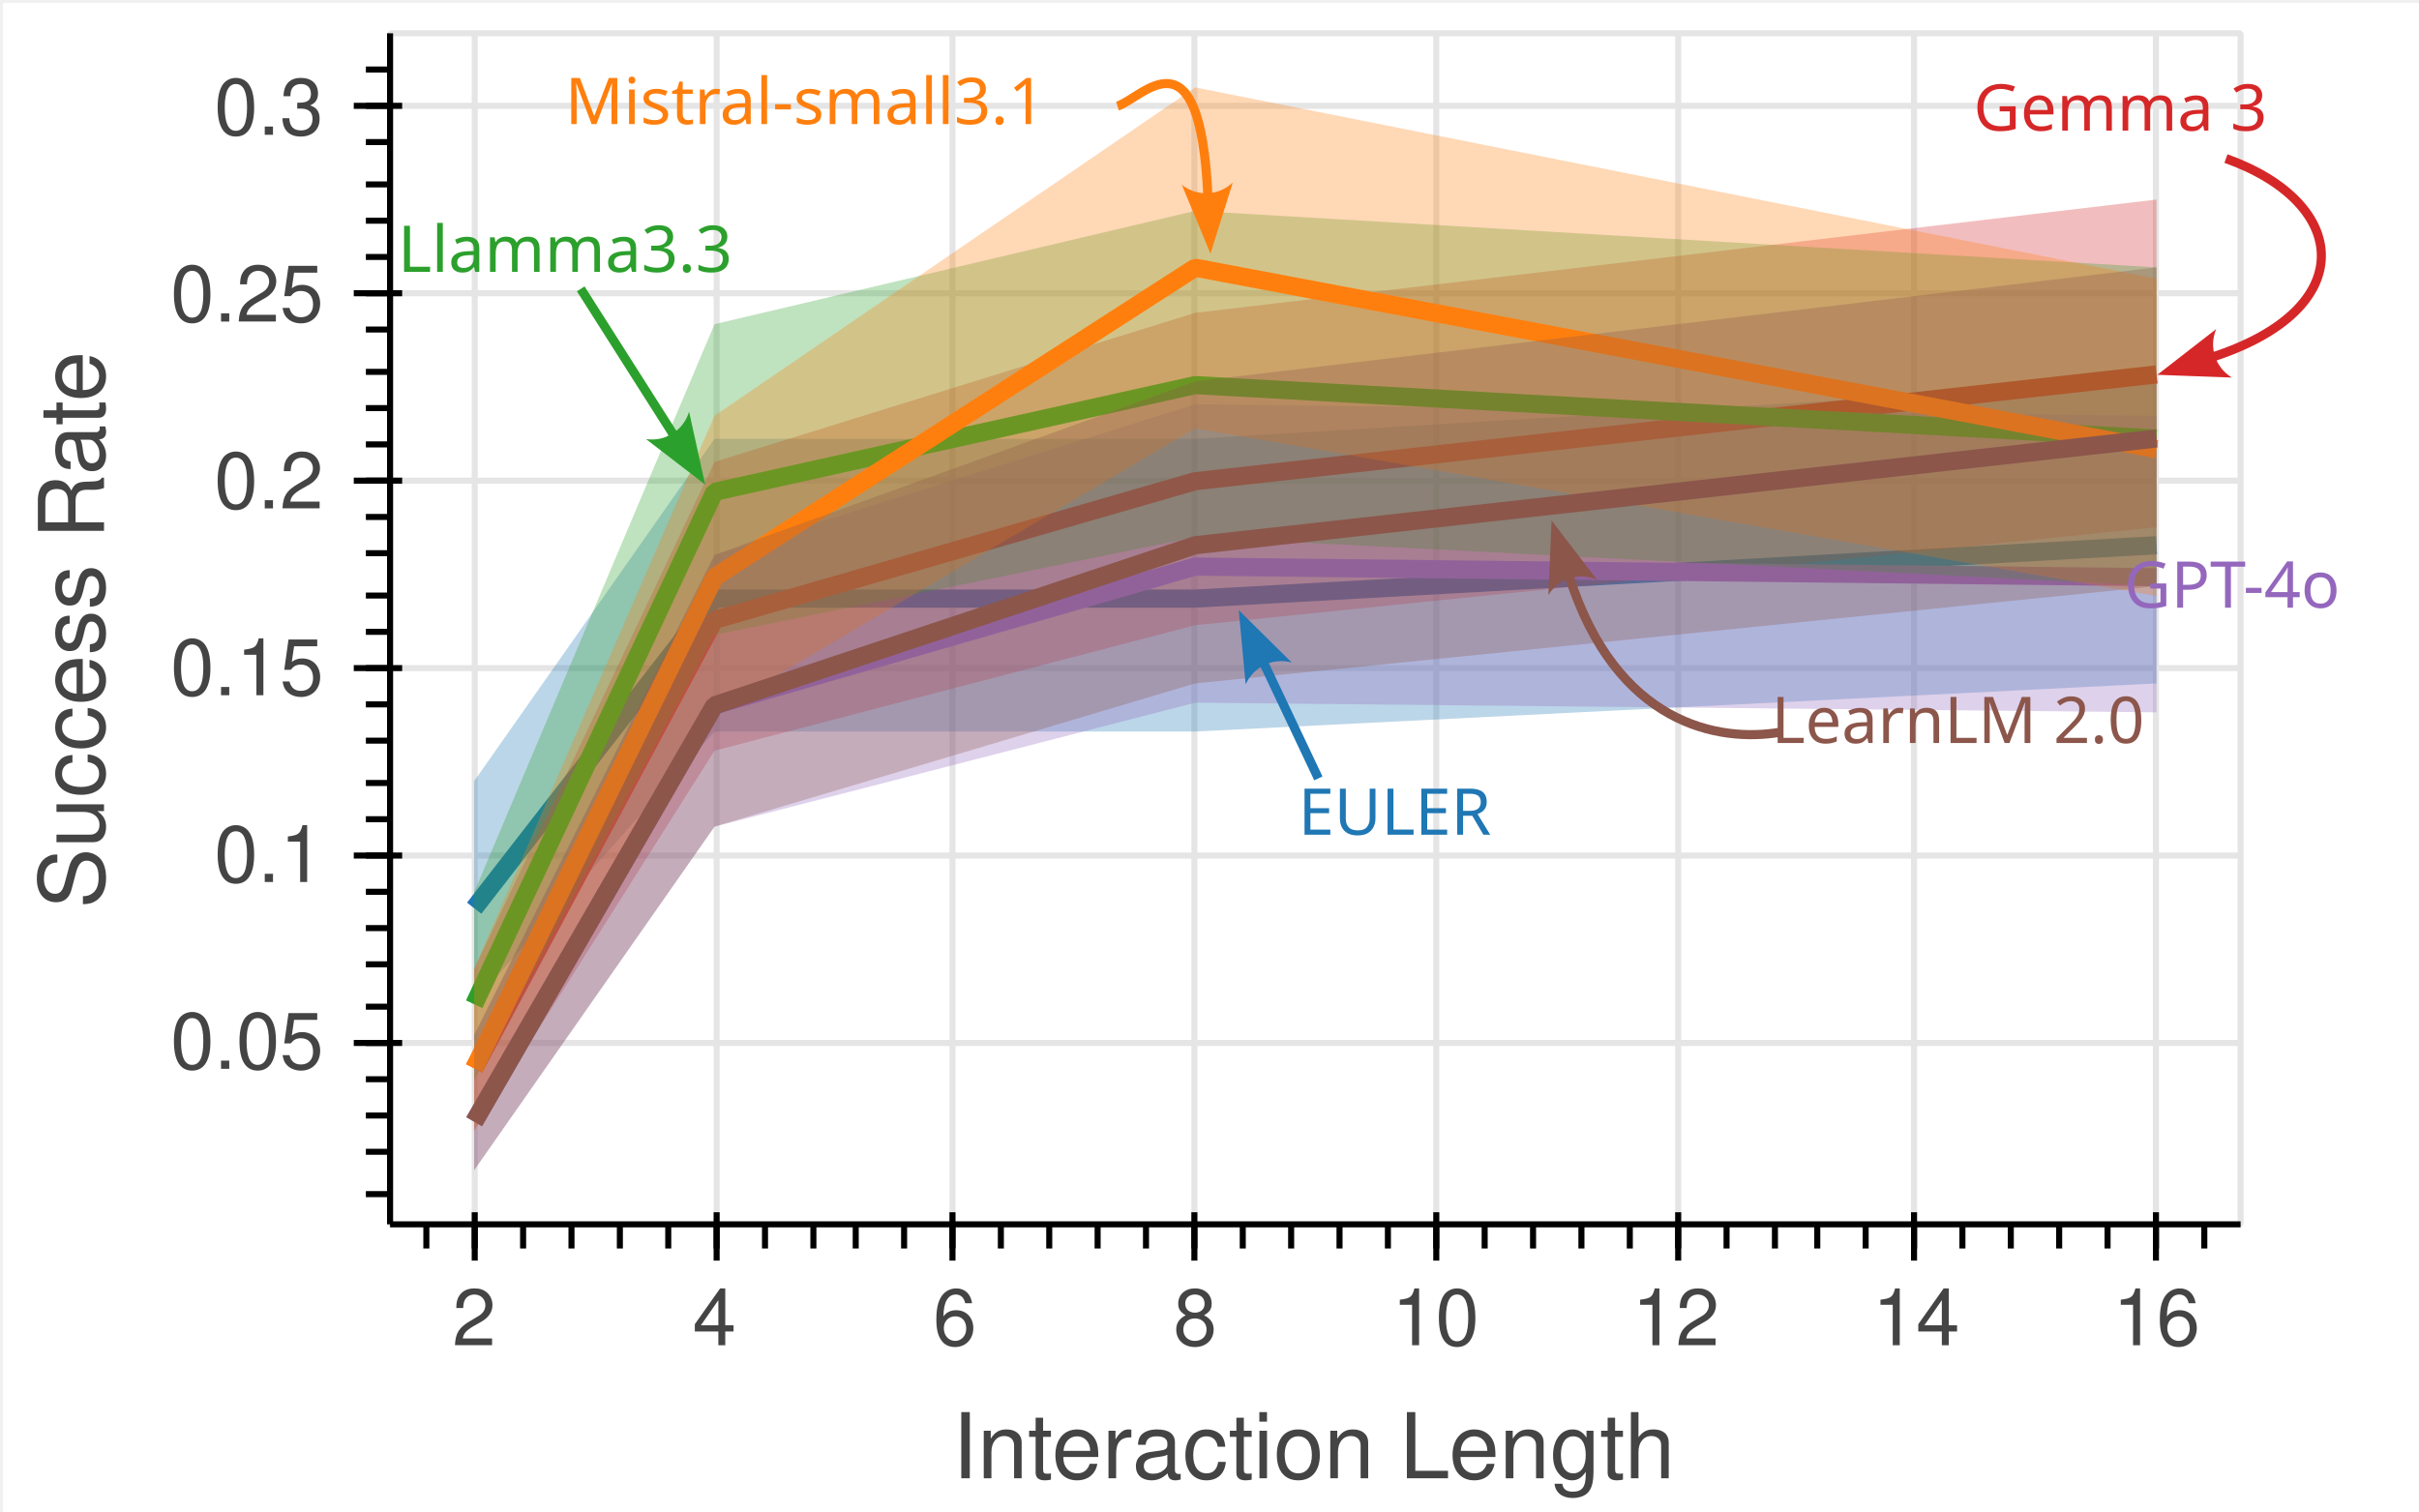
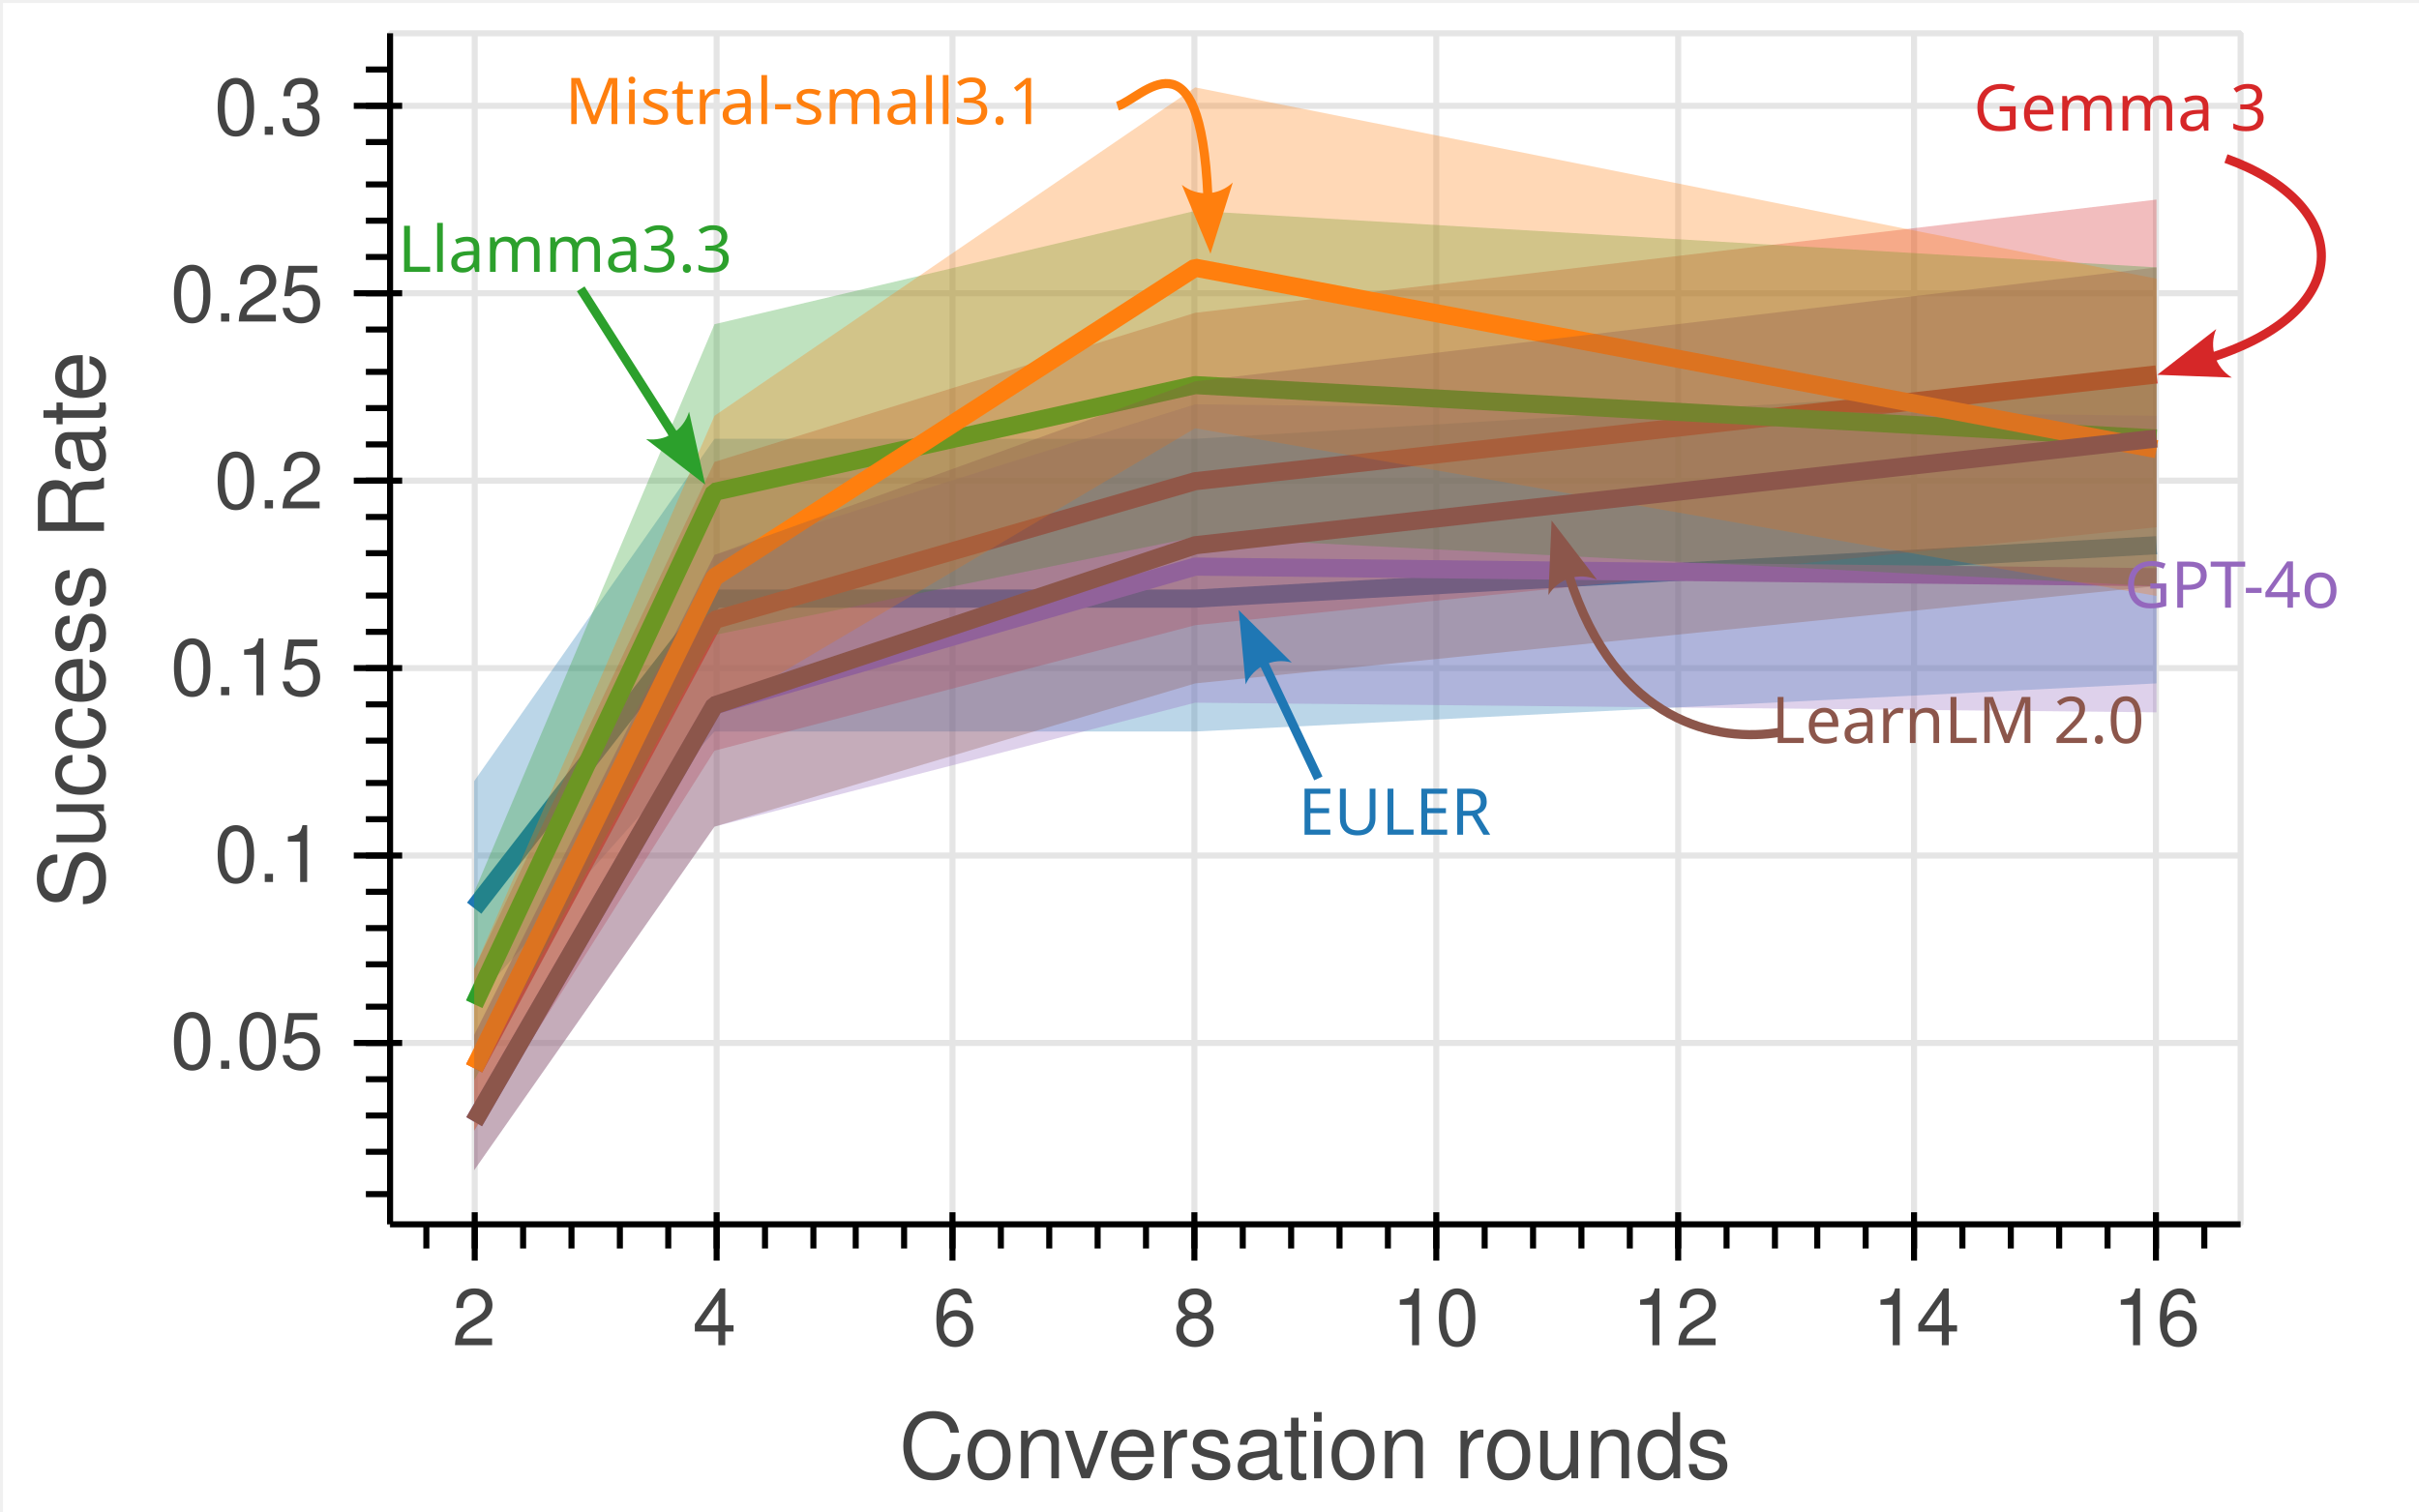
<svg xmlns="http://www.w3.org/2000/svg" version="1.1" width="400" height="250" id="svg165">
  <defs id="defs53">
    <clipPath id="xvOTSpeVQHCM">
      <path fill="none" stroke="none" d="M 0.5 0.5 L 400.5 0.5 L 400.5 250.5 L 0.5 250.5 L 0.5 0.5 Z M 64.5 5.5 L 370.5 5.5 L 370.5 202.5 L 64.5 202.5 L 64.5 5.5 Z" clip-rule="evenodd" id="path2" />
    </clipPath>
    <clipPath id="enSrCtSHNTuz">
      <path fill="none" stroke="none" d="M 64.5 5.5 L 370.5 5.5 L 370.5 202.5 L 64.5 202.5 L 64.5 5.5 Z" id="path5" />
    </clipPath>
    <clipPath id="LwMQEyqnfJTo">
      <path fill="none" stroke="none" d="M 64.5 5.5 L 370.5 5.5 L 370.5 202.5 L 64.5 202.5 L 64.5 5.5 Z" id="path8" />
    </clipPath>
    <clipPath id="XZySKvrpUmvV">
      <path fill="none" stroke="none" d="M 64.5 5.5 L 370.5 5.5 L 370.5 202.5 L 64.5 202.5 L 64.5 5.5 Z" id="path11" />
    </clipPath>
    <clipPath id="nwcWonCBUvOz">
      <path fill="none" stroke="none" d="M 64.5 5.5 L 370.5 5.5 L 370.5 202.5 L 64.5 202.5 L 64.5 5.5 Z" id="path14" />
    </clipPath>
    <clipPath id="JXaSUBuwIHFq">
      <path fill="none" stroke="none" d="M 64.5 5.5 L 370.5 5.5 L 370.5 202.5 L 64.5 202.5 L 64.5 5.5 Z" id="path17" />
    </clipPath>
    <clipPath id="rRLVIFWwSJLZ">
      <path fill="none" stroke="none" d="M 64.5 5.5 L 370.5 5.5 L 370.5 202.5 L 64.5 202.5 L 64.5 5.5 Z" id="path20" />
    </clipPath>
    <clipPath id="VtwfiOXBXaqC">
      <path fill="none" stroke="none" d="M 64.5 5.5 L 370.5 5.5 L 370.5 202.5 L 64.5 202.5 L 64.5 5.5 Z" id="path23" />
    </clipPath>
    <clipPath id="kETTrTgFxRXT">
      <path fill="none" stroke="none" d="M 64.5 5.5 L 370.5 5.5 L 370.5 202.5 L 64.5 202.5 L 64.5 5.5 Z" id="path26" />
    </clipPath>
    <clipPath id="zsKbrWnWrQkD">
      <path fill="none" stroke="none" d="M 64.5 5.5 L 370.5 5.5 L 370.5 202.5 L 64.5 202.5 L 64.5 5.5 Z" id="path29" />
    </clipPath>
    <clipPath id="oauzsUlglBeH">
      <path fill="none" stroke="none" d="M 64.5 5.5 L 370.5 5.5 L 370.5 202.5 L 64.5 202.5 L 64.5 5.5 Z" id="path32" />
    </clipPath>
    <clipPath id="oErmLnkJUuPK">
      <path fill="none" stroke="none" d="M 64.5 5.5 L 370.5 5.5 L 370.5 202.5 L 64.5 202.5 L 64.5 5.5 Z" id="path35" />
    </clipPath>
    <clipPath id="EtJccclEbRir">
      <path fill="none" stroke="none" d="M 64.5 5.5 L 370.5 5.5 L 370.5 202.5 L 64.5 202.5 L 64.5 5.5 Z" id="path38" />
    </clipPath>
    <clipPath id="NwhEFbUTbKKM">
      <path fill="none" stroke="none" d="M 64.5 5.5 L 370.5 5.5 L 370.5 202.5 L 64.5 202.5 L 64.5 5.5 Z" id="path41" />
    </clipPath>
    <clipPath id="ChPsspWODcsf">
      <path fill="none" stroke="none" d="M 64.5 5.5 L 370.5 5.5 L 370.5 202.5 L 64.5 202.5 L 64.5 5.5 Z" id="path44" />
    </clipPath>
    <clipPath id="TAMMTSybwoXE">
      <path fill="none" stroke="none" d="M 64.5 5.5 L 370.5 5.5 L 370.5 202.5 L 64.5 202.5 L 64.5 5.5 Z" id="path47" />
    </clipPath>
    <clipPath id="cgEgAbQsMllK">
      <path fill="none" stroke="none" d="M 64.5 5.5 L 370.5 5.5 L 370.5 202.5 L 64.5 202.5 L 64.5 5.5 Z" id="path50" />
    </clipPath>
    <marker style="overflow:visible" id="Arrow2" refX="0" refY="0" orient="auto-start-reverse" markerWidth="7.7" markerHeight="5.6" viewBox="0 0 7.7 5.6" preserveAspectRatio="xMidYMid">
      <path transform="scale(0.7)" d="M -2,-4 9,0 -2,4 c 2,-2.33 2,-5.66 0,-8 z" style="fill:context-stroke;fill-rule:evenodd;stroke:none" id="arrow2L" />
    </marker>
    <marker style="overflow:visible" id="Arrow2-5" refX="0" refY="0" orient="auto-start-reverse" markerWidth="7.7" markerHeight="5.6" viewBox="0 0 7.7 5.6" preserveAspectRatio="xMidYMid">
      <path transform="scale(0.7)" d="M -2,-4 9,0 -2,4 c 2,-2.33 2,-5.66 0,-8 z" style="fill:context-stroke;fill-rule:evenodd;stroke:none" id="arrow2L-19" />
    </marker>
    <marker style="overflow:visible" id="Arrow2-7" refX="0" refY="0" orient="auto-start-reverse" markerWidth="7.7" markerHeight="5.6" viewBox="0 0 7.7 5.6" preserveAspectRatio="xMidYMid">
      <path transform="scale(0.7)" d="M -2,-4 9,0 -2,4 c 2,-2.33 2,-5.66 0,-8 z" style="fill:context-stroke;fill-rule:evenodd;stroke:none" id="arrow2L-7" />
    </marker>
    <marker style="overflow:visible" id="Arrow2-8" refX="0" refY="0" orient="auto-start-reverse" markerWidth="7.7" markerHeight="5.6" viewBox="0 0 7.7 5.6" preserveAspectRatio="xMidYMid">
      <path transform="scale(0.7)" d="M -2,-4 9,0 -2,4 c 2,-2.33 2,-5.66 0,-8 z" style="fill:context-stroke;fill-rule:evenodd;stroke:none" id="arrow2L-1" />
    </marker>
    <marker style="overflow:visible" id="Arrow2-8-4-8" refX="0" refY="0" orient="auto-start-reverse" markerWidth="7.7" markerHeight="5.6" viewBox="0 0 7.7 5.6" preserveAspectRatio="xMidYMid">
      <path transform="scale(0.7)" d="M -2,-4 9,0 -2,4 c 2,-2.33 2,-5.66 0,-8 z" style="fill:context-stroke;fill-rule:evenodd;stroke:none" id="arrow2L-1-6-8" />
    </marker>
  </defs>
  <path fill="#ffffff" stroke="none" paint-order="stroke" d="M 0.5 0.5 L 400.5 0.5 L 400.5 250.5 L 0.5 250.5 L 0.5 0.5 Z" clip-path="url(#xvOTSpeVQHCM)" id="path55" />
  <path fill="#ffffff" stroke="none" paint-order="stroke" d="M 64.5 5.5 L 370.5 5.5 L 370.5 202.5 L 64.5 202.5 L 64.5 5.5 Z" id="path57" />
  <path fill="none" stroke="#e5e5e5" paint-order="fill" d="M 64.5 5.5 L 370.5 5.5 L 370.5 202.5 L 64.5 202.5 L 64.5 5.5 Z" stroke-linejoin="bevel" stroke-miterlimit="10" id="path59" />
  <path fill="none" stroke="#e5e5e5" paint-order="fill" d="M 78.5 202.5 L 78.5 5.5 M 118.5 202.5 L 118.5 5.5 M 157.5 202.5 L 157.5 5.5 M 197.5 202.5 L 197.5 5.5 M 237.5 202.5 L 237.5 5.5 M 277.5 202.5 L 277.5 5.5 M 316.5 202.5 L 316.5 5.5 M 356.5 202.5 L 356.5 5.5" stroke-linejoin="bevel" stroke-miterlimit="10" clip-path="url(#enSrCtSHNTuz)" id="path61" />
  <path fill="none" stroke="#e5e5e5" paint-order="fill" d="M 64.5 172.5 L 370.5 172.5 M 64.5 141.5 L 370.5 141.5 M 64.5 110.5 L 370.5 110.5 M 64.5 79.5 L 370.5 79.5 M 64.5 48.5 L 370.5 48.5 M 64.5 17.5 L 370.5 17.5" stroke-linejoin="bevel" stroke-miterlimit="10" clip-path="url(#LwMQEyqnfJTo)" id="path63" />
  <path fill="rgb(31,119,180)" stroke="none" paint-order="stroke" d="M 78.409 165.671 L 118.149 120.992 L 197.63 120.992 L 356.591 113.033 L 356.591 63.072 L 197.63 72.576 L 118.149 72.576 L 78.409 129.194 Z" fill-opacity="0.302" clip-path="url(#XZySKvrpUmvV)" id="path65" />
  <path fill="none" stroke="#1f77b4" paint-order="fill" d="M 78.409 150.212 L 118.149 99.008 L 197.63 99.008 L 356.591 90.18" stroke-linejoin="bevel" stroke-miterlimit="10" stroke-width="3" clip-path="url(#nwcWonCBUvOz)" id="path67" />
  <path fill="rgb(214,39,40)" stroke="none" paint-order="stroke" d="M 78.409 187.026 L 118.149 124.16 L 197.63 103.407 L 356.591 87.208 L 356.591 33.009 L 197.63 51.739 L 118.149 76.395 L 78.409 160.232 Z" fill-opacity="0.302" clip-path="url(#JXaSUBuwIHFq)" id="path69" />
  <path fill="none" stroke="#d62728" paint-order="fill" d="M 78.409 176.696 L 118.149 102.539 L 197.63 79.586 L 356.591 61.929" stroke-linejoin="bevel" stroke-miterlimit="10" stroke-width="3" clip-path="url(#rRLVIFWwSJLZ)" id="path71" />
  <path fill="rgb(148,103,189)" stroke="none" paint-order="stroke" d="M 78.409 193.545 L 118.149 136.722 L 197.63 116.223 L 356.591 117.815 L 356.591 68.767 L 197.63 66.867 L 118.149 91.777 L 78.409 171.178 Z" fill-opacity="0.302" clip-path="url(#VtwfiOXBXaqC)" id="path73" />
  <path fill="none" stroke="#9467bd" paint-order="fill" d="M 78.409 185.525 L 118.149 116.664 L 197.63 93.711 L 356.591 95.477" stroke-linejoin="bevel" stroke-miterlimit="10" stroke-width="3" clip-path="url(#kETTrTgFxRXT)" id="path75" />
  <path fill="rgb(44,160,44)" stroke="none" paint-order="stroke" d="M 78.409 178.724 L 118.149 105.017 L 197.63 88.836 L 356.591 96.95 L 356.591 44.224 L 197.63 34.874 L 118.149 53.622 L 78.409 147.576 Z" fill-opacity="0.302" clip-path="url(#zsKbrWnWrQkD)" id="path77" />
  <path fill="none" stroke="#2ca02c" paint-order="fill" d="M 78.409 166.102 L 118.149 81.352 L 197.63 63.695 L 356.591 72.523" stroke-linejoin="bevel" stroke-miterlimit="10" stroke-width="3" clip-path="url(#oauzsUlglBeH)" id="path79" />
  <path fill="rgb(255,127,14)" stroke="none" paint-order="stroke" d="M 78.409 187.026 L 118.149 117.815 L 197.63 70.833 L 356.591 98.567 L 356.591 46.1 L 197.63 14.455 L 118.149 68.767 L 78.409 160.232 Z" fill-opacity="0.302" clip-path="url(#oErmLnkJUuPK)" id="path81" />
  <path fill="none" stroke="#ff7f0e" paint-order="fill" d="M 78.409 176.696 L 118.149 95.477 L 197.63 44.273 L 356.591 74.289" stroke-linejoin="bevel" stroke-miterlimit="10" stroke-width="3" clip-path="url(#EtJccclEbRir)" id="path83" />
  <path fill="rgb(140,86,75)" stroke="none" paint-order="stroke" d="M 78.409 193.545 L 118.149 136.722 L 197.63 113.033 L 356.591 96.95 L 356.591 44.224 L 197.63 63.072 L 118.149 91.777 L 78.409 171.178 Z" fill-opacity="0.302" clip-path="url(#NwhEFbUTbKKM)" id="path85" />
  <path fill="none" stroke="#8c564b" paint-order="fill" d="M 78.409 185.525 L 118.149 116.664 L 197.63 90.18 L 356.591 72.523" stroke-linejoin="bevel" stroke-miterlimit="10" stroke-width="3" clip-path="url(#ChPsspWODcsf)" id="path87" />
  <path fill="none" stroke="black" paint-order="fill" d="M 64.5 202.5 L 370.5 202.5" stroke-linejoin="bevel" stroke-miterlimit="10" id="path89" />
  <path fill="none" stroke="black" paint-order="fill" d="M 78.5 208.5 L 78.5 200.5 M 118.5 208.5 L 118.5 200.5 M 157.5 208.5 L 157.5 200.5 M 197.5 208.5 L 197.5 200.5 M 237.5 208.5 L 237.5 200.5 M 277.5 208.5 L 277.5 200.5 M 316.5 208.5 L 316.5 200.5 M 356.5 208.5 L 356.5 200.5" stroke-linejoin="bevel" stroke-miterlimit="10" id="path91" />
  <path fill="none" stroke="black" paint-order="fill" d="M 70.5 206.5 L 70.5 202.5 M 78.5 206.5 L 78.5 202.5 M 86.5 206.5 L 86.5 202.5 M 94.5 206.5 L 94.5 202.5 M 102.5 206.5 L 102.5 202.5 M 110.5 206.5 L 110.5 202.5 M 118.5 206.5 L 118.5 202.5 M 126.5 206.5 L 126.5 202.5 M 134.5 206.5 L 134.5 202.5 M 141.5 206.5 L 141.5 202.5 M 149.5 206.5 L 149.5 202.5 M 157.5 206.5 L 157.5 202.5 M 165.5 206.5 L 165.5 202.5 M 173.5 206.5 L 173.5 202.5 M 181.5 206.5 L 181.5 202.5 M 189.5 206.5 L 189.5 202.5 M 197.5 206.5 L 197.5 202.5 M 205.5 206.5 L 205.5 202.5 M 213.5 206.5 L 213.5 202.5 M 221.5 206.5 L 221.5 202.5 M 229.5 206.5 L 229.5 202.5 M 237.5 206.5 L 237.5 202.5 M 245.5 206.5 L 245.5 202.5 M 253.5 206.5 L 253.5 202.5 M 261.5 206.5 L 261.5 202.5 M 269.5 206.5 L 269.5 202.5 M 277.5 206.5 L 277.5 202.5 M 285.5 206.5 L 285.5 202.5 M 293.5 206.5 L 293.5 202.5 M 300.5 206.5 L 300.5 202.5 M 308.5 206.5 L 308.5 202.5 M 316.5 206.5 L 316.5 202.5 M 324.5 206.5 L 324.5 202.5 M 332.5 206.5 L 332.5 202.5 M 340.5 206.5 L 340.5 202.5 M 348.5 206.5 L 348.5 202.5 M 356.5 206.5 L 356.5 202.5 M 364.5 206.5 L 364.5 202.5" stroke-linejoin="bevel" stroke-miterlimit="10" id="path93" />
  <text fill="#444444" stroke="none" font-family="helvetica" font-size="13px" font-style="normal" font-weight="normal" text-decoration="normal" x="74.294" y="222" text-anchor="start" dominant-baseline="alphabetic" transform="matrix(1, 0, 0, 1, 0.5, 0.5)" id="text95">2</text>
  <text fill="none" stroke="rgb(0,0,0)" font-family="helvetica" font-size="13px" font-style="normal" font-weight="normal" text-decoration="normal" x="74.294" y="222" text-anchor="start" dominant-baseline="alphabetic" transform="matrix(1, 0, 0, 1, 0.5, 0.5)" stroke-opacity="0" stroke-linejoin="bevel" stroke-miterlimit="10" id="text97">2</text>
  <text fill="#444444" stroke="none" font-family="helvetica" font-size="13px" font-style="normal" font-weight="normal" text-decoration="normal" x="114.034" y="222" text-anchor="start" dominant-baseline="alphabetic" transform="matrix(1, 0, 0, 1, 0.5, 0.5)" id="text99">4</text>
  <text fill="none" stroke="rgb(0,0,0)" font-family="helvetica" font-size="13px" font-style="normal" font-weight="normal" text-decoration="normal" x="114.034" y="222" text-anchor="start" dominant-baseline="alphabetic" transform="matrix(1, 0, 0, 1, 0.5, 0.5)" stroke-opacity="0" stroke-linejoin="bevel" stroke-miterlimit="10" id="text101">4</text>
  <text fill="#444444" stroke="none" font-family="helvetica" font-size="13px" font-style="normal" font-weight="normal" text-decoration="normal" x="153.775" y="222" text-anchor="start" dominant-baseline="alphabetic" transform="matrix(1, 0, 0, 1, 0.5, 0.5)" id="text103">6</text>
  <text fill="none" stroke="rgb(0,0,0)" font-family="helvetica" font-size="13px" font-style="normal" font-weight="normal" text-decoration="normal" x="153.775" y="222" text-anchor="start" dominant-baseline="alphabetic" transform="matrix(1, 0, 0, 1, 0.5, 0.5)" stroke-opacity="0" stroke-linejoin="bevel" stroke-miterlimit="10" id="text105">6</text>
  <text fill="#444444" stroke="none" font-family="helvetica" font-size="13px" font-style="normal" font-weight="normal" text-decoration="normal" x="193.515" y="222" text-anchor="start" dominant-baseline="alphabetic" transform="matrix(1, 0, 0, 1, 0.5, 0.5)" id="text107">8</text>
  <text fill="none" stroke="rgb(0,0,0)" font-family="helvetica" font-size="13px" font-style="normal" font-weight="normal" text-decoration="normal" x="193.515" y="222" text-anchor="start" dominant-baseline="alphabetic" transform="matrix(1, 0, 0, 1, 0.5, 0.5)" stroke-opacity="0" stroke-linejoin="bevel" stroke-miterlimit="10" id="text109">8</text>
  <text fill="#444444" stroke="none" font-family="helvetica" font-size="13px" font-style="normal" font-weight="normal" text-decoration="normal" x="229.64" y="222" text-anchor="start" dominant-baseline="alphabetic" transform="matrix(1, 0, 0, 1, 0.5, 0.5)" id="text111">10</text>
  <text fill="none" stroke="rgb(0,0,0)" font-family="helvetica" font-size="13px" font-style="normal" font-weight="normal" text-decoration="normal" x="229.64" y="222" text-anchor="start" dominant-baseline="alphabetic" transform="matrix(1, 0, 0, 1, 0.5, 0.5)" stroke-opacity="0" stroke-linejoin="bevel" stroke-miterlimit="10" id="text113">10</text>
  <text fill="#444444" stroke="none" font-family="helvetica" font-size="13px" font-style="normal" font-weight="normal" text-decoration="normal" x="269.38" y="222" text-anchor="start" dominant-baseline="alphabetic" transform="matrix(1, 0, 0, 1, 0.5, 0.5)" id="text115">12</text>
  <text fill="none" stroke="rgb(0,0,0)" font-family="helvetica" font-size="13px" font-style="normal" font-weight="normal" text-decoration="normal" x="269.38" y="222" text-anchor="start" dominant-baseline="alphabetic" transform="matrix(1, 0, 0, 1, 0.5, 0.5)" stroke-opacity="0" stroke-linejoin="bevel" stroke-miterlimit="10" id="text117">12</text>
  <text fill="#444444" stroke="none" font-family="helvetica" font-size="13px" font-style="normal" font-weight="normal" text-decoration="normal" x="309.121" y="222" text-anchor="start" dominant-baseline="alphabetic" transform="matrix(1, 0, 0, 1, 0.5, 0.5)" id="text119">14</text>
  <text fill="none" stroke="rgb(0,0,0)" font-family="helvetica" font-size="13px" font-style="normal" font-weight="normal" text-decoration="normal" x="309.121" y="222" text-anchor="start" dominant-baseline="alphabetic" transform="matrix(1, 0, 0, 1, 0.5, 0.5)" stroke-opacity="0" stroke-linejoin="bevel" stroke-miterlimit="10" id="text121">14</text>
  <text fill="#444444" stroke="none" font-family="helvetica" font-size="13px" font-style="normal" font-weight="normal" text-decoration="normal" x="348.861" y="222" text-anchor="start" dominant-baseline="alphabetic" transform="matrix(1, 0, 0, 1, 0.5, 0.5)" id="text123">16</text>
  <text fill="none" stroke="rgb(0,0,0)" font-family="helvetica" font-size="13px" font-style="normal" font-weight="normal" text-decoration="normal" x="348.861" y="222" text-anchor="start" dominant-baseline="alphabetic" transform="matrix(1, 0, 0, 1, 0.5, 0.5)" stroke-opacity="0" stroke-linejoin="bevel" stroke-miterlimit="10" id="text125">16</text>
-   <text fill="#444444" stroke="none" font-family="helvetica" font-size="15px" font-style="normal" font-weight="normal" text-decoration="normal" x="156.956" y="244" text-anchor="start" dominant-baseline="alphabetic" transform="matrix(1, 0, 0, 1, 0.5, 0.5)" id="text127">Interaction Length</text>
-   <text fill="none" stroke="rgb(0,0,0)" font-family="helvetica" font-size="15px" font-style="normal" font-weight="normal" text-decoration="normal" x="156.956" y="244" text-anchor="start" dominant-baseline="alphabetic" transform="matrix(1, 0, 0, 1, 0.5, 0.5)" stroke-opacity="0" stroke-linejoin="bevel" stroke-miterlimit="10" id="text129">Interaction Length</text>
+   <text fill="#444444" stroke="none" font-family="helvetica" font-size="15px" font-style="normal" font-weight="normal" text-decoration="normal" x="148.65" y="244.5" text-anchor="start" dominant-baseline="alphabetic" id="text127">Conversation rounds</text>
  <path fill="none" stroke="black" paint-order="fill" d="M 64.5 202.5 L 64.5 5.5" stroke-linejoin="bevel" stroke-miterlimit="10" id="path131" />
  <path fill="none" stroke="black" paint-order="fill" d="M 58.5 172.5 L 66.5 172.5 M 58.5 141.5 L 66.5 141.5 M 58.5 110.5 L 66.5 110.5 M 58.5 79.5 L 66.5 79.5 M 58.5 48.5 L 66.5 48.5 M 58.5 17.5 L 66.5 17.5" stroke-linejoin="bevel" stroke-miterlimit="10" id="path133" />
  <path fill="none" stroke="black" paint-order="fill" d="M 60.5 178.5 L 64.5 178.5 M 60.5 184.5 L 64.5 184.5 M 60.5 190.5 L 64.5 190.5 M 60.5 197.5 L 64.5 197.5 M 60.5 172.5 L 64.5 172.5 M 60.5 166.5 L 64.5 166.5 M 60.5 159.5 L 64.5 159.5 M 60.5 153.5 L 64.5 153.5 M 60.5 147.5 L 64.5 147.5 M 60.5 141.5 L 64.5 141.5 M 60.5 135.5 L 64.5 135.5 M 60.5 129.5 L 64.5 129.5 M 60.5 122.5 L 64.5 122.5 M 60.5 116.5 L 64.5 116.5 M 60.5 110.5 L 64.5 110.5 M 60.5 104.5 L 64.5 104.5 M 60.5 98.5 L 64.5 98.5 M 60.5 91.5 L 64.5 91.5 M 60.5 85.5 L 64.5 85.5 M 60.5 79.5 L 64.5 79.5 M 60.5 73.5 L 64.5 73.5 M 60.5 67.5 L 64.5 67.5 M 60.5 61.5 L 64.5 61.5 M 60.5 54.5 L 64.5 54.5 M 60.5 48.5 L 64.5 48.5 M 60.5 42.5 L 64.5 42.5 M 60.5 36.5 L 64.5 36.5 M 60.5 30.5 L 64.5 30.5 M 60.5 23.5 L 64.5 23.5 M 60.5 17.5 L 64.5 17.5 M 60.5 11.5 L 64.5 11.5" stroke-linejoin="bevel" stroke-miterlimit="10" id="path135" />
  <text fill="#444444" stroke="none" font-family="helvetica" font-size="13px" font-style="normal" font-weight="normal" text-decoration="normal" x="27.698" y="176.282" text-anchor="start" dominant-baseline="alphabetic" transform="matrix(1, 0, 0, 1, 0.5, 0.5)" id="text137">0.05</text>
  <text fill="none" stroke="rgb(0,0,0)" font-family="helvetica" font-size="13px" font-style="normal" font-weight="normal" text-decoration="normal" x="27.698" y="176.282" text-anchor="start" dominant-baseline="alphabetic" transform="matrix(1, 0, 0, 1, 0.5, 0.5)" stroke-opacity="0" stroke-linejoin="bevel" stroke-miterlimit="10" id="text139">0.05</text>
  <text fill="#444444" stroke="none" font-family="helvetica" font-size="13px" font-style="normal" font-weight="normal" text-decoration="normal" x="34.928" y="145.383" text-anchor="start" dominant-baseline="alphabetic" transform="matrix(1, 0, 0, 1, 0.5, 0.5)" id="text141">0.1</text>
  <text fill="none" stroke="rgb(0,0,0)" font-family="helvetica" font-size="13px" font-style="normal" font-weight="normal" text-decoration="normal" x="34.928" y="145.383" text-anchor="start" dominant-baseline="alphabetic" transform="matrix(1, 0, 0, 1, 0.5, 0.5)" stroke-opacity="0" stroke-linejoin="bevel" stroke-miterlimit="10" id="text143">0.1</text>
  <text fill="#444444" stroke="none" font-family="helvetica" font-size="13px" font-style="normal" font-weight="normal" text-decoration="normal" x="27.698" y="114.485" text-anchor="start" dominant-baseline="alphabetic" transform="matrix(1, 0, 0, 1, 0.5, 0.5)" id="text145">0.15</text>
  <text fill="none" stroke="rgb(0,0,0)" font-family="helvetica" font-size="13px" font-style="normal" font-weight="normal" text-decoration="normal" x="27.698" y="114.485" text-anchor="start" dominant-baseline="alphabetic" transform="matrix(1, 0, 0, 1, 0.5, 0.5)" stroke-opacity="0" stroke-linejoin="bevel" stroke-miterlimit="10" id="text147">0.15</text>
  <text fill="#444444" stroke="none" font-family="helvetica" font-size="13px" font-style="normal" font-weight="normal" text-decoration="normal" x="34.928" y="83.586" text-anchor="start" dominant-baseline="alphabetic" transform="matrix(1, 0, 0, 1, 0.5, 0.5)" id="text149">0.2</text>
  <text fill="none" stroke="rgb(0,0,0)" font-family="helvetica" font-size="13px" font-style="normal" font-weight="normal" text-decoration="normal" x="34.928" y="83.586" text-anchor="start" dominant-baseline="alphabetic" transform="matrix(1, 0, 0, 1, 0.5, 0.5)" stroke-opacity="0" stroke-linejoin="bevel" stroke-miterlimit="10" id="text151">0.2</text>
  <text fill="#444444" stroke="none" font-family="helvetica" font-size="13px" font-style="normal" font-weight="normal" text-decoration="normal" x="27.698" y="52.687" text-anchor="start" dominant-baseline="alphabetic" transform="matrix(1, 0, 0, 1, 0.5, 0.5)" id="text153">0.25</text>
  <text fill="none" stroke="rgb(0,0,0)" font-family="helvetica" font-size="13px" font-style="normal" font-weight="normal" text-decoration="normal" x="27.698" y="52.687" text-anchor="start" dominant-baseline="alphabetic" transform="matrix(1, 0, 0, 1, 0.5, 0.5)" stroke-opacity="0" stroke-linejoin="bevel" stroke-miterlimit="10" id="text155">0.25</text>
  <text fill="#444444" stroke="none" font-family="helvetica" font-size="13px" font-style="normal" font-weight="normal" text-decoration="normal" x="34.928" y="21.788" text-anchor="start" dominant-baseline="alphabetic" transform="matrix(1, 0, 0, 1, 0.5, 0.5)" id="text157">0.3</text>
  <text fill="none" stroke="rgb(0,0,0)" font-family="helvetica" font-size="13px" font-style="normal" font-weight="normal" text-decoration="normal" x="34.928" y="21.788" text-anchor="start" dominant-baseline="alphabetic" transform="matrix(1, 0, 0, 1, 0.5, 0.5)" stroke-opacity="0" stroke-linejoin="bevel" stroke-miterlimit="10" id="text159">0.3</text>
  <text fill="#444444" stroke="none" font-family="helvetica" font-size="15px" font-style="normal" font-weight="normal" text-decoration="normal" x="-26.573" y="100.5" text-anchor="start" dominant-baseline="alphabetic" transform="matrix(6.123233995736766e-17, -1, 1, 6.123233995736766e-17, -83.30176, 123.6982)" id="text161">Success Rate</text>
  <text fill="none" stroke="rgb(0,0,0)" font-family="helvetica" font-size="15px" font-style="normal" font-weight="normal" text-decoration="normal" x="-26.573" y="100.5" text-anchor="start" dominant-baseline="alphabetic" transform="matrix(6.123233995736766e-17, -1, 1, 6.123233995736766e-17, -83.30176, 123.6982)" stroke-opacity="0" stroke-linejoin="bevel" stroke-miterlimit="10" id="text163">Success Rate</text>
  <text xml:space="preserve" style="font-size:10.667px;font-family:sans-serif;-inkscape-font-specification:sans-serif;text-align:end;text-anchor:end;fill:#1f77b4;fill-opacity:1;stroke-width:1.506;stroke-opacity:0.973" x="254.886" y="138.065" id="text429">
    <tspan id="tspan427" x="254.886" y="138.065" style="font-style:normal;font-variant:normal;font-weight:normal;font-stretch:normal;font-family:sans-serif;-inkscape-font-specification:sans-serif;fill:#1f77b4;fill-opacity:1">EULER</tspan>
  </text>
  <text xml:space="preserve" style="font-size:10.667px;font-family:sans-serif;-inkscape-font-specification:sans-serif;text-align:end;text-anchor:end;fill:#d62728;fill-opacity:1;stroke-width:1.506;stroke-opacity:0.973" x="383.228" y="21.599" id="text429-9">
    <tspan id="tspan427-1" x="383.228" y="21.599" style="font-style:normal;font-variant:normal;font-weight:normal;font-stretch:normal;font-family:sans-serif;-inkscape-font-specification:sans-serif;fill:#d62728;fill-opacity:1">Gemma 3</tspan>
  </text>
  <text xml:space="preserve" style="font-size:10.667px;font-family:sans-serif;-inkscape-font-specification:sans-serif;text-align:end;text-anchor:end;fill:#9467bd;fill-opacity:1;stroke-width:1.506;stroke-opacity:0.973" x="395.257" y="100.511" id="text429-9-9">
    <tspan id="tspan427-1-5" x="395.257" y="100.511" style="font-style:normal;font-variant:normal;font-weight:normal;font-stretch:normal;font-family:sans-serif;-inkscape-font-specification:sans-serif;fill:#9467bd;fill-opacity:1">GPT-4o</tspan>
  </text>
  <text xml:space="preserve" style="font-size:10.667px;font-family:sans-serif;-inkscape-font-specification:sans-serif;text-align:end;text-anchor:end;fill:#2ca02c;fill-opacity:1;stroke-width:1.506;stroke-opacity:0.973" x="129.43" y="44.973" id="text429-9-9-4">
    <tspan id="tspan427-1-5-4" x="129.43" y="44.973" style="font-style:normal;font-variant:normal;font-weight:normal;font-stretch:normal;font-family:sans-serif;-inkscape-font-specification:sans-serif;fill:#2ca02c;fill-opacity:1">Llamma3.3</tspan>
  </text>
  <text xml:space="preserve" style="font-size:10.667px;font-family:sans-serif;-inkscape-font-specification:sans-serif;text-align:end;text-anchor:end;fill:#ff7f0e;fill-opacity:1;stroke-width:1.506;stroke-opacity:0.973" x="181.138" y="20.523" id="text429-9-9-4-8">
    <tspan id="tspan427-1-5-4-5" x="181.138" y="20.523" style="font-style:normal;font-variant:normal;font-weight:normal;font-stretch:normal;font-family:sans-serif;-inkscape-font-specification:sans-serif;fill:#ff7f0e;fill-opacity:1">Mistral-small3.1</tspan>
  </text>
  <text xml:space="preserve" style="font-size:10.667px;font-family:sans-serif;-inkscape-font-specification:sans-serif;text-align:end;text-anchor:end;fill:#8c564b;fill-opacity:1;stroke-width:1.506;stroke-opacity:0.973" x="362.926" y="122.895" id="text429-9-9-4-8-4">
    <tspan id="tspan427-1-5-4-5-1" x="362.926" y="122.895" style="font-style:normal;font-variant:normal;font-weight:normal;font-stretch:normal;font-family:sans-serif;-inkscape-font-specification:sans-serif;fill:#8c564b;fill-opacity:1">LearnLM 2.0</tspan>
  </text>
  <path style="fill:none;fill-opacity:1;stroke:#2ca02c;stroke-width:1.506;stroke-opacity:1;marker-end:url(#Arrow2)" d="M 96.029,47.777 111.517,72.141" id="path6917" />
  <path style="fill:none;fill-opacity:1;stroke:#1f77b4;stroke-width:1.506;stroke-opacity:1;marker-end:url(#Arrow2-5)" d="m 218.002,128.744 -9.113,-19.26" id="path6917-5" />
  <path style="fill:none;fill-opacity:1;stroke:#8c564b;stroke-width:1.506;stroke-opacity:1;marker-end:url(#Arrow2-7)" d="m 294.334,121.112 c -10.059,1.71 -27.105,-1.223 -34.913,-25.974" id="path6917-2" />
  <path style="fill:none;fill-opacity:1;stroke:#d62728;stroke-width:1.506;stroke-opacity:1;marker-end:url(#Arrow2-8)" d="m 368.078,26.225 c 20.563,7.331 22.281,24.929 -2.323,32.857" id="path6917-7" />
  <path style="fill:none;fill-opacity:1;stroke:#ff7f0e;stroke-width:1.506;stroke-opacity:1;marker-end:url(#Arrow2-8-4-8)" d="m 184.778,17.546 c 4.119,-1.262 13.662,-13.598 14.955,14.94" id="path6917-7-9-1" />
</svg>
